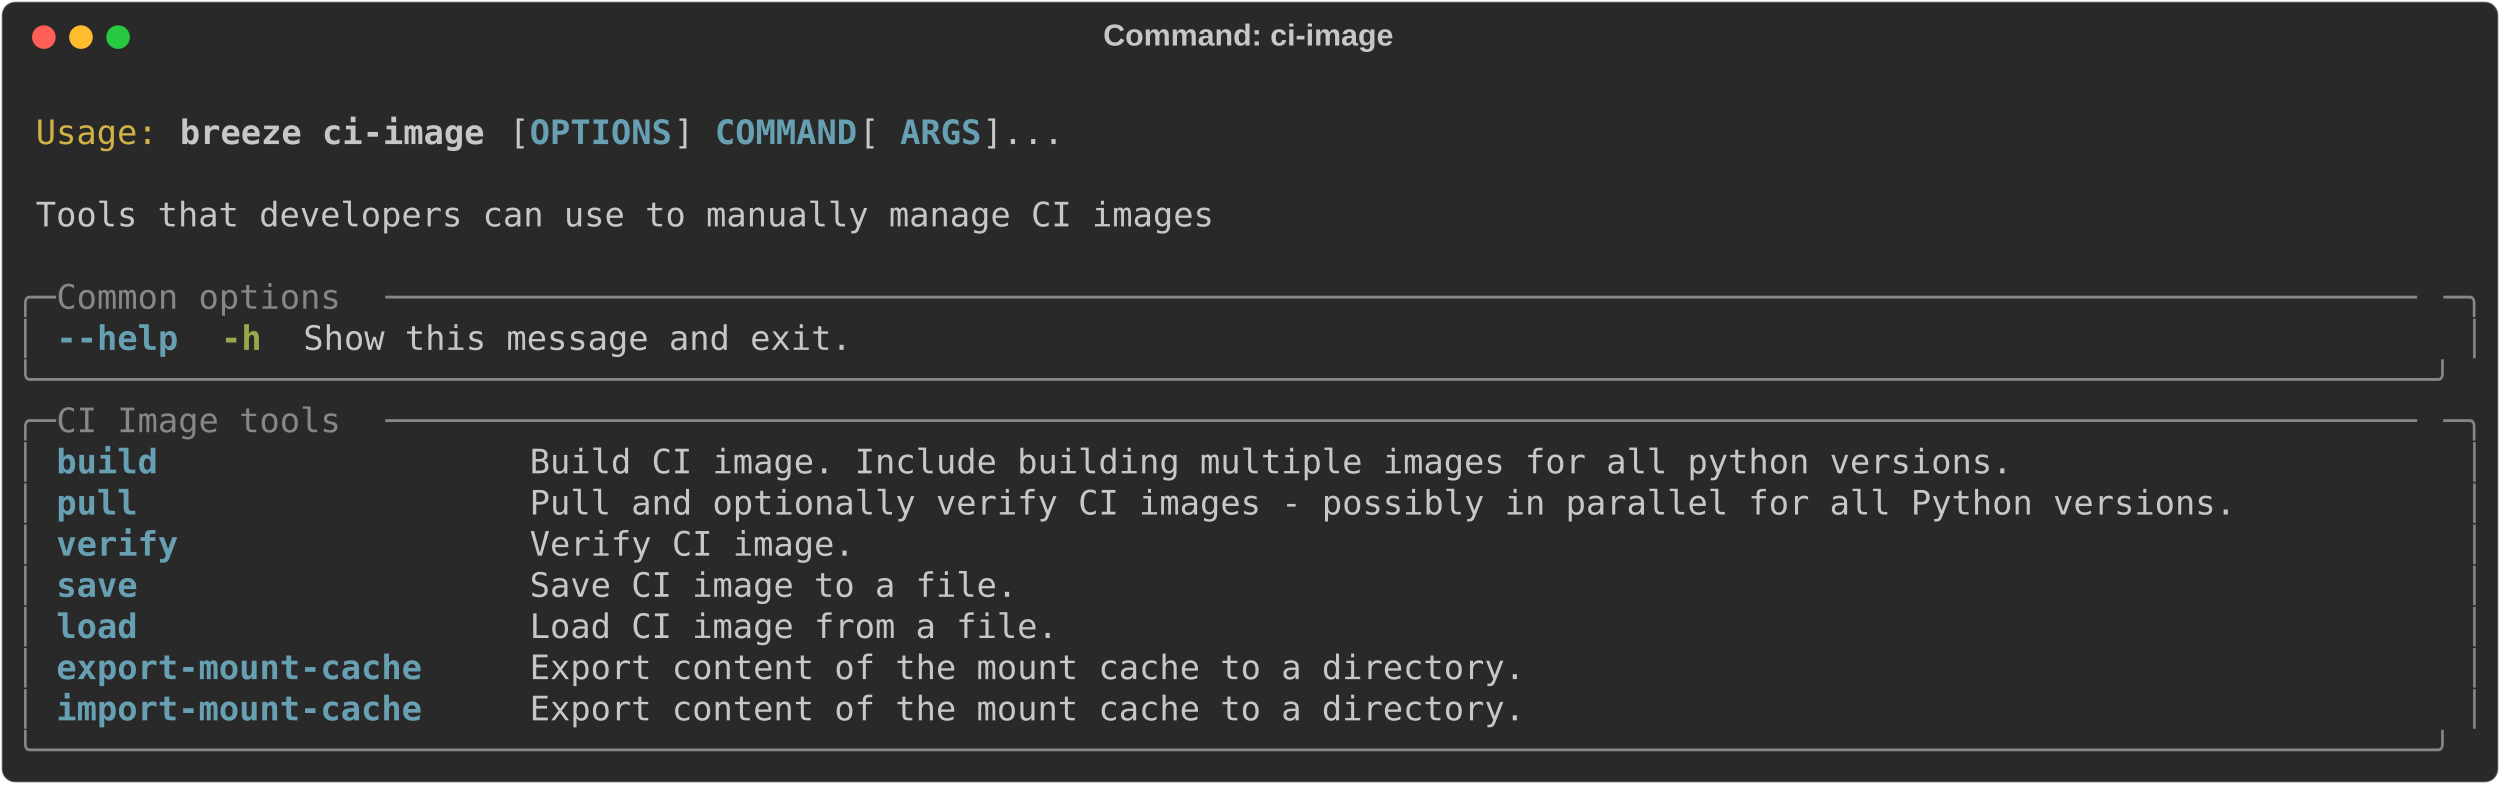
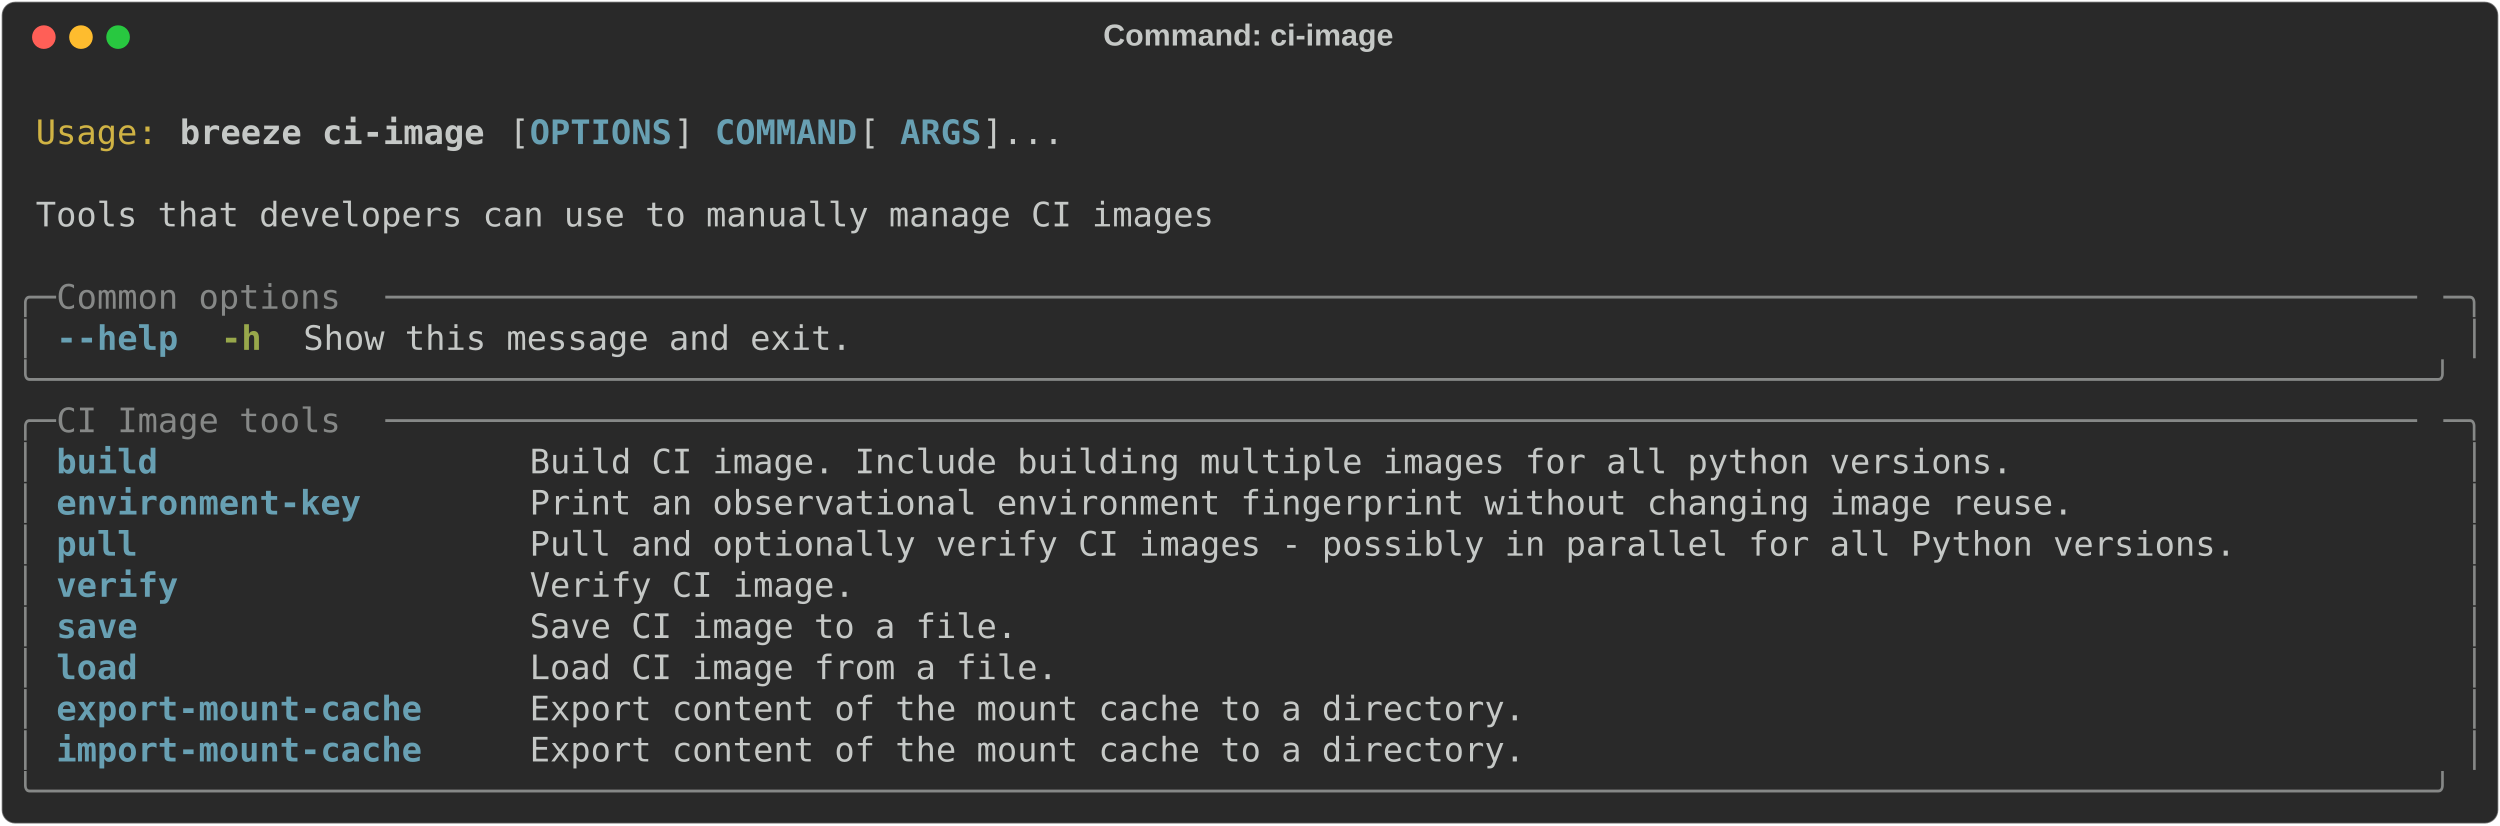
- <svg xmlns="http://www.w3.org/2000/svg" class="rich-terminal" viewBox="0 0 1482 464.8">
+ <svg xmlns="http://www.w3.org/2000/svg" class="rich-terminal" viewBox="0 0 1482 489.2">
  <style>

    @font-face {
        font-family: "Fira Code";
        src: local("FiraCode-Regular"),
                url("https://cdnjs.cloudflare.com/ajax/libs/firacode/6.2.0/woff2/FiraCode-Regular.woff2") format("woff2"),
                url("https://cdnjs.cloudflare.com/ajax/libs/firacode/6.2.0/woff/FiraCode-Regular.woff") format("woff");
        font-style: normal;
        font-weight: 400;
    }
    @font-face {
        font-family: "Fira Code";
        src: local("FiraCode-Bold"),
                url("https://cdnjs.cloudflare.com/ajax/libs/firacode/6.2.0/woff2/FiraCode-Bold.woff2") format("woff2"),
                url("https://cdnjs.cloudflare.com/ajax/libs/firacode/6.2.0/woff/FiraCode-Bold.woff") format("woff");
        font-style: bold;
        font-weight: 700;
    }

    .breeze-ci-image-matrix {
        font-family: Fira Code, monospace;
        font-size: 20px;
        line-height: 24.4px;
        font-variant-east-asian: full-width;
    }

    .breeze-ci-image-title {
        font-size: 18px;
        font-weight: bold;
        font-family: arial;
    }

    .breeze-ci-image-r1 { fill: #c5c8c6 }
.breeze-ci-image-r2 { fill: #d0b344 }
.breeze-ci-image-r3 { fill: #c5c8c6;font-weight: bold }
.breeze-ci-image-r4 { fill: #68a0b3;font-weight: bold }
.breeze-ci-image-r5 { fill: #868887 }
.breeze-ci-image-r6 { fill: #98a84b;font-weight: bold }
    </style>
  <defs>
    <clipPath id="breeze-ci-image-clip-terminal">
-       <rect x="0" y="0" width="1463.0" height="413.8" />
+       <rect x="0" y="0" width="1463.0" height="438.2" />
    </clipPath>
    <clipPath id="breeze-ci-image-line-0">
      <rect x="0" y="1.5" width="1464" height="24.65" />
    </clipPath>
    <clipPath id="breeze-ci-image-line-1">
      <rect x="0" y="25.9" width="1464" height="24.65" />
    </clipPath>
    <clipPath id="breeze-ci-image-line-2">
      <rect x="0" y="50.3" width="1464" height="24.65" />
    </clipPath>
    <clipPath id="breeze-ci-image-line-3">
      <rect x="0" y="74.7" width="1464" height="24.65" />
    </clipPath>
    <clipPath id="breeze-ci-image-line-4">
      <rect x="0" y="99.1" width="1464" height="24.65" />
    </clipPath>
    <clipPath id="breeze-ci-image-line-5">
      <rect x="0" y="123.5" width="1464" height="24.65" />
    </clipPath>
    <clipPath id="breeze-ci-image-line-6">
      <rect x="0" y="147.9" width="1464" height="24.65" />
    </clipPath>
    <clipPath id="breeze-ci-image-line-7">
      <rect x="0" y="172.3" width="1464" height="24.65" />
    </clipPath>
    <clipPath id="breeze-ci-image-line-8">
      <rect x="0" y="196.7" width="1464" height="24.65" />
    </clipPath>
    <clipPath id="breeze-ci-image-line-9">
      <rect x="0" y="221.1" width="1464" height="24.65" />
    </clipPath>
    <clipPath id="breeze-ci-image-line-10">
      <rect x="0" y="245.5" width="1464" height="24.65" />
    </clipPath>
    <clipPath id="breeze-ci-image-line-11">
      <rect x="0" y="269.9" width="1464" height="24.65" />
    </clipPath>
    <clipPath id="breeze-ci-image-line-12">
      <rect x="0" y="294.3" width="1464" height="24.65" />
    </clipPath>
    <clipPath id="breeze-ci-image-line-13">
      <rect x="0" y="318.7" width="1464" height="24.65" />
    </clipPath>
    <clipPath id="breeze-ci-image-line-14">
      <rect x="0" y="343.1" width="1464" height="24.65" />
    </clipPath>
    <clipPath id="breeze-ci-image-line-15">
      <rect x="0" y="367.5" width="1464" height="24.65" />
    </clipPath>
+     <clipPath id="breeze-ci-image-line-16">
+       <rect x="0" y="391.9" width="1464" height="24.65" />
+     </clipPath>
  </defs>
-   <rect fill="#292929" stroke="rgba(255,255,255,0.35)" stroke-width="1" x="1" y="1" width="1480" height="462.8" rx="8" />
+   <rect fill="#292929" stroke="rgba(255,255,255,0.35)" stroke-width="1" x="1" y="1" width="1480" height="487.2" rx="8" />
  <text class="breeze-ci-image-title" fill="#c5c8c6" text-anchor="middle" x="740" y="27">Command: ci-image</text>
  <g transform="translate(26,22)">
    <circle cx="0" cy="0" r="7" fill="#ff5f57" />
    <circle cx="22" cy="0" r="7" fill="#febc2e" />
    <circle cx="44" cy="0" r="7" fill="#28c840" />
  </g>
  <g transform="translate(9, 41)" clip-path="url(#breeze-ci-image-clip-terminal)">
    <g class="breeze-ci-image-matrix">
      <text class="breeze-ci-image-r1" x="1464" y="20" textLength="12.2" clip-path="url(#breeze-ci-image-line-0)">
</text>
      <text class="breeze-ci-image-r2" x="12.2" y="44.4" textLength="73.2" clip-path="url(#breeze-ci-image-line-1)">Usage:</text>
      <text class="breeze-ci-image-r3" x="97.6" y="44.4" textLength="183" clip-path="url(#breeze-ci-image-line-1)">breeze ci-image</text>
      <text class="breeze-ci-image-r1" x="292.8" y="44.4" textLength="12.2" clip-path="url(#breeze-ci-image-line-1)">[</text>
      <text class="breeze-ci-image-r4" x="305" y="44.4" textLength="85.4" clip-path="url(#breeze-ci-image-line-1)">OPTIONS</text>
      <text class="breeze-ci-image-r1" x="390.4" y="44.4" textLength="24.4" clip-path="url(#breeze-ci-image-line-1)">] </text>
      <text class="breeze-ci-image-r4" x="414.8" y="44.4" textLength="85.4" clip-path="url(#breeze-ci-image-line-1)">COMMAND</text>
      <text class="breeze-ci-image-r1" x="500.2" y="44.4" textLength="24.4" clip-path="url(#breeze-ci-image-line-1)"> [</text>
      <text class="breeze-ci-image-r4" x="524.6" y="44.4" textLength="48.8" clip-path="url(#breeze-ci-image-line-1)">ARGS</text>
      <text class="breeze-ci-image-r1" x="573.4" y="44.4" textLength="48.8" clip-path="url(#breeze-ci-image-line-1)">]...</text>
      <text class="breeze-ci-image-r1" x="1464" y="44.4" textLength="12.2" clip-path="url(#breeze-ci-image-line-1)">
</text>
      <text class="breeze-ci-image-r1" x="1464" y="68.8" textLength="12.2" clip-path="url(#breeze-ci-image-line-2)">
</text>
      <text class="breeze-ci-image-r1" x="12.2" y="93.2" textLength="707.6" clip-path="url(#breeze-ci-image-line-3)">Tools that developers can use to manually manage CI images</text>
      <text class="breeze-ci-image-r1" x="1464" y="93.2" textLength="12.2" clip-path="url(#breeze-ci-image-line-3)">
</text>
      <text class="breeze-ci-image-r1" x="1464" y="117.6" textLength="12.2" clip-path="url(#breeze-ci-image-line-4)">
</text>
      <text class="breeze-ci-image-r5" x="0" y="142" textLength="24.4" clip-path="url(#breeze-ci-image-line-5)">╭─</text>
      <text class="breeze-ci-image-r5" x="24.4" y="142" textLength="195.2" clip-path="url(#breeze-ci-image-line-5)"> Common options </text>
      <text class="breeze-ci-image-r5" x="219.6" y="142" textLength="1220" clip-path="url(#breeze-ci-image-line-5)">────────────────────────────────────────────────────────────────────────────────────────────────────</text>
      <text class="breeze-ci-image-r5" x="1439.6" y="142" textLength="24.4" clip-path="url(#breeze-ci-image-line-5)">─╮</text>
      <text class="breeze-ci-image-r1" x="1464" y="142" textLength="12.2" clip-path="url(#breeze-ci-image-line-5)">
</text>
      <text class="breeze-ci-image-r5" x="0" y="166.4" textLength="12.2" clip-path="url(#breeze-ci-image-line-6)">│</text>
      <text class="breeze-ci-image-r4" x="24.4" y="166.4" textLength="73.2" clip-path="url(#breeze-ci-image-line-6)">--help</text>
      <text class="breeze-ci-image-r6" x="122" y="166.4" textLength="24.4" clip-path="url(#breeze-ci-image-line-6)">-h</text>
      <text class="breeze-ci-image-r1" x="170.8" y="166.4" textLength="329.4" clip-path="url(#breeze-ci-image-line-6)">Show this message and exit.</text>
      <text class="breeze-ci-image-r5" x="1451.8" y="166.4" textLength="12.2" clip-path="url(#breeze-ci-image-line-6)">│</text>
      <text class="breeze-ci-image-r1" x="1464" y="166.4" textLength="12.2" clip-path="url(#breeze-ci-image-line-6)">
</text>
      <text class="breeze-ci-image-r5" x="0" y="190.8" textLength="1464" clip-path="url(#breeze-ci-image-line-7)">╰──────────────────────────────────────────────────────────────────────────────────────────────────────────────────────╯</text>
      <text class="breeze-ci-image-r1" x="1464" y="190.8" textLength="12.2" clip-path="url(#breeze-ci-image-line-7)">
</text>
      <text class="breeze-ci-image-r5" x="0" y="215.2" textLength="24.4" clip-path="url(#breeze-ci-image-line-8)">╭─</text>
      <text class="breeze-ci-image-r5" x="24.4" y="215.2" textLength="195.2" clip-path="url(#breeze-ci-image-line-8)"> CI Image tools </text>
      <text class="breeze-ci-image-r5" x="219.6" y="215.2" textLength="1220" clip-path="url(#breeze-ci-image-line-8)">────────────────────────────────────────────────────────────────────────────────────────────────────</text>
      <text class="breeze-ci-image-r5" x="1439.6" y="215.2" textLength="24.4" clip-path="url(#breeze-ci-image-line-8)">─╮</text>
      <text class="breeze-ci-image-r1" x="1464" y="215.2" textLength="12.2" clip-path="url(#breeze-ci-image-line-8)">
</text>
      <text class="breeze-ci-image-r5" x="0" y="239.6" textLength="12.2" clip-path="url(#breeze-ci-image-line-9)">│</text>
      <text class="breeze-ci-image-r4" x="24.4" y="239.6" textLength="256.2" clip-path="url(#breeze-ci-image-line-9)">build                </text>
      <text class="breeze-ci-image-r1" x="305" y="239.6" textLength="1134.6" clip-path="url(#breeze-ci-image-line-9)">Build CI image. Include building multiple images for all python versions.                    </text>
      <text class="breeze-ci-image-r5" x="1451.8" y="239.6" textLength="12.2" clip-path="url(#breeze-ci-image-line-9)">│</text>
      <text class="breeze-ci-image-r1" x="1464" y="239.6" textLength="12.2" clip-path="url(#breeze-ci-image-line-9)">
</text>
      <text class="breeze-ci-image-r5" x="0" y="264" textLength="12.2" clip-path="url(#breeze-ci-image-line-10)">│</text>
-       <text class="breeze-ci-image-r4" x="24.4" y="264" textLength="256.2" clip-path="url(#breeze-ci-image-line-10)">pull                 </text>
-       <text class="breeze-ci-image-r1" x="305" y="264" textLength="1134.6" clip-path="url(#breeze-ci-image-line-10)">Pull and optionally verify CI images - possibly in parallel for all Python versions.         </text>
+       <text class="breeze-ci-image-r4" x="24.4" y="264" textLength="256.2" clip-path="url(#breeze-ci-image-line-10)">environment-key      </text>
+       <text class="breeze-ci-image-r1" x="305" y="264" textLength="1134.6" clip-path="url(#breeze-ci-image-line-10)">Print an observational environment fingerprint without changing image reuse.                 </text>
      <text class="breeze-ci-image-r5" x="1451.8" y="264" textLength="12.2" clip-path="url(#breeze-ci-image-line-10)">│</text>
      <text class="breeze-ci-image-r1" x="1464" y="264" textLength="12.2" clip-path="url(#breeze-ci-image-line-10)">
</text>
      <text class="breeze-ci-image-r5" x="0" y="288.4" textLength="12.2" clip-path="url(#breeze-ci-image-line-11)">│</text>
-       <text class="breeze-ci-image-r4" x="24.4" y="288.4" textLength="256.2" clip-path="url(#breeze-ci-image-line-11)">verify               </text>
-       <text class="breeze-ci-image-r1" x="305" y="288.4" textLength="1134.6" clip-path="url(#breeze-ci-image-line-11)">Verify CI image.                                                                             </text>
+       <text class="breeze-ci-image-r4" x="24.4" y="288.4" textLength="256.2" clip-path="url(#breeze-ci-image-line-11)">pull                 </text>
+       <text class="breeze-ci-image-r1" x="305" y="288.4" textLength="1134.6" clip-path="url(#breeze-ci-image-line-11)">Pull and optionally verify CI images - possibly in parallel for all Python versions.         </text>
      <text class="breeze-ci-image-r5" x="1451.8" y="288.4" textLength="12.2" clip-path="url(#breeze-ci-image-line-11)">│</text>
      <text class="breeze-ci-image-r1" x="1464" y="288.4" textLength="12.2" clip-path="url(#breeze-ci-image-line-11)">
</text>
      <text class="breeze-ci-image-r5" x="0" y="312.8" textLength="12.2" clip-path="url(#breeze-ci-image-line-12)">│</text>
-       <text class="breeze-ci-image-r4" x="24.4" y="312.8" textLength="256.2" clip-path="url(#breeze-ci-image-line-12)">save                 </text>
-       <text class="breeze-ci-image-r1" x="305" y="312.8" textLength="1134.6" clip-path="url(#breeze-ci-image-line-12)">Save CI image to a file.                                                                     </text>
+       <text class="breeze-ci-image-r4" x="24.4" y="312.8" textLength="256.2" clip-path="url(#breeze-ci-image-line-12)">verify               </text>
+       <text class="breeze-ci-image-r1" x="305" y="312.8" textLength="1134.6" clip-path="url(#breeze-ci-image-line-12)">Verify CI image.                                                                             </text>
      <text class="breeze-ci-image-r5" x="1451.8" y="312.8" textLength="12.2" clip-path="url(#breeze-ci-image-line-12)">│</text>
      <text class="breeze-ci-image-r1" x="1464" y="312.8" textLength="12.2" clip-path="url(#breeze-ci-image-line-12)">
</text>
      <text class="breeze-ci-image-r5" x="0" y="337.2" textLength="12.2" clip-path="url(#breeze-ci-image-line-13)">│</text>
-       <text class="breeze-ci-image-r4" x="24.4" y="337.2" textLength="256.2" clip-path="url(#breeze-ci-image-line-13)">load                 </text>
-       <text class="breeze-ci-image-r1" x="305" y="337.2" textLength="1134.6" clip-path="url(#breeze-ci-image-line-13)">Load CI image from a file.                                                                   </text>
+       <text class="breeze-ci-image-r4" x="24.4" y="337.2" textLength="256.2" clip-path="url(#breeze-ci-image-line-13)">save                 </text>
+       <text class="breeze-ci-image-r1" x="305" y="337.2" textLength="1134.6" clip-path="url(#breeze-ci-image-line-13)">Save CI image to a file.                                                                     </text>
      <text class="breeze-ci-image-r5" x="1451.8" y="337.2" textLength="12.2" clip-path="url(#breeze-ci-image-line-13)">│</text>
      <text class="breeze-ci-image-r1" x="1464" y="337.2" textLength="12.2" clip-path="url(#breeze-ci-image-line-13)">
</text>
      <text class="breeze-ci-image-r5" x="0" y="361.6" textLength="12.2" clip-path="url(#breeze-ci-image-line-14)">│</text>
-       <text class="breeze-ci-image-r4" x="24.4" y="361.6" textLength="256.2" clip-path="url(#breeze-ci-image-line-14)">export-mount-cache   </text>
-       <text class="breeze-ci-image-r1" x="305" y="361.6" textLength="1134.6" clip-path="url(#breeze-ci-image-line-14)">Export content of the mount cache to a directory.                                            </text>
+       <text class="breeze-ci-image-r4" x="24.4" y="361.6" textLength="256.2" clip-path="url(#breeze-ci-image-line-14)">load                 </text>
+       <text class="breeze-ci-image-r1" x="305" y="361.6" textLength="1134.6" clip-path="url(#breeze-ci-image-line-14)">Load CI image from a file.                                                                   </text>
      <text class="breeze-ci-image-r5" x="1451.8" y="361.6" textLength="12.2" clip-path="url(#breeze-ci-image-line-14)">│</text>
      <text class="breeze-ci-image-r1" x="1464" y="361.6" textLength="12.2" clip-path="url(#breeze-ci-image-line-14)">
</text>
      <text class="breeze-ci-image-r5" x="0" y="386" textLength="12.2" clip-path="url(#breeze-ci-image-line-15)">│</text>
-       <text class="breeze-ci-image-r4" x="24.4" y="386" textLength="256.2" clip-path="url(#breeze-ci-image-line-15)">import-mount-cache   </text>
+       <text class="breeze-ci-image-r4" x="24.4" y="386" textLength="256.2" clip-path="url(#breeze-ci-image-line-15)">export-mount-cache   </text>
      <text class="breeze-ci-image-r1" x="305" y="386" textLength="1134.6" clip-path="url(#breeze-ci-image-line-15)">Export content of the mount cache to a directory.                                            </text>
      <text class="breeze-ci-image-r5" x="1451.8" y="386" textLength="12.2" clip-path="url(#breeze-ci-image-line-15)">│</text>
      <text class="breeze-ci-image-r1" x="1464" y="386" textLength="12.2" clip-path="url(#breeze-ci-image-line-15)">
</text>
-       <text class="breeze-ci-image-r5" x="0" y="410.4" textLength="1464" clip-path="url(#breeze-ci-image-line-16)">╰──────────────────────────────────────────────────────────────────────────────────────────────────────────────────────╯</text>
+       <text class="breeze-ci-image-r5" x="0" y="410.4" textLength="12.2" clip-path="url(#breeze-ci-image-line-16)">│</text>
+       <text class="breeze-ci-image-r4" x="24.4" y="410.4" textLength="256.2" clip-path="url(#breeze-ci-image-line-16)">import-mount-cache   </text>
+       <text class="breeze-ci-image-r1" x="305" y="410.4" textLength="1134.6" clip-path="url(#breeze-ci-image-line-16)">Export content of the mount cache to a directory.                                            </text>
+       <text class="breeze-ci-image-r5" x="1451.8" y="410.4" textLength="12.2" clip-path="url(#breeze-ci-image-line-16)">│</text>
      <text class="breeze-ci-image-r1" x="1464" y="410.4" textLength="12.2" clip-path="url(#breeze-ci-image-line-16)">
+ </text>
+       <text class="breeze-ci-image-r5" x="0" y="434.8" textLength="1464" clip-path="url(#breeze-ci-image-line-17)">╰──────────────────────────────────────────────────────────────────────────────────────────────────────────────────────╯</text>
+       <text class="breeze-ci-image-r1" x="1464" y="434.8" textLength="12.2" clip-path="url(#breeze-ci-image-line-17)">
</text>
    </g>
  </g>
</svg>
